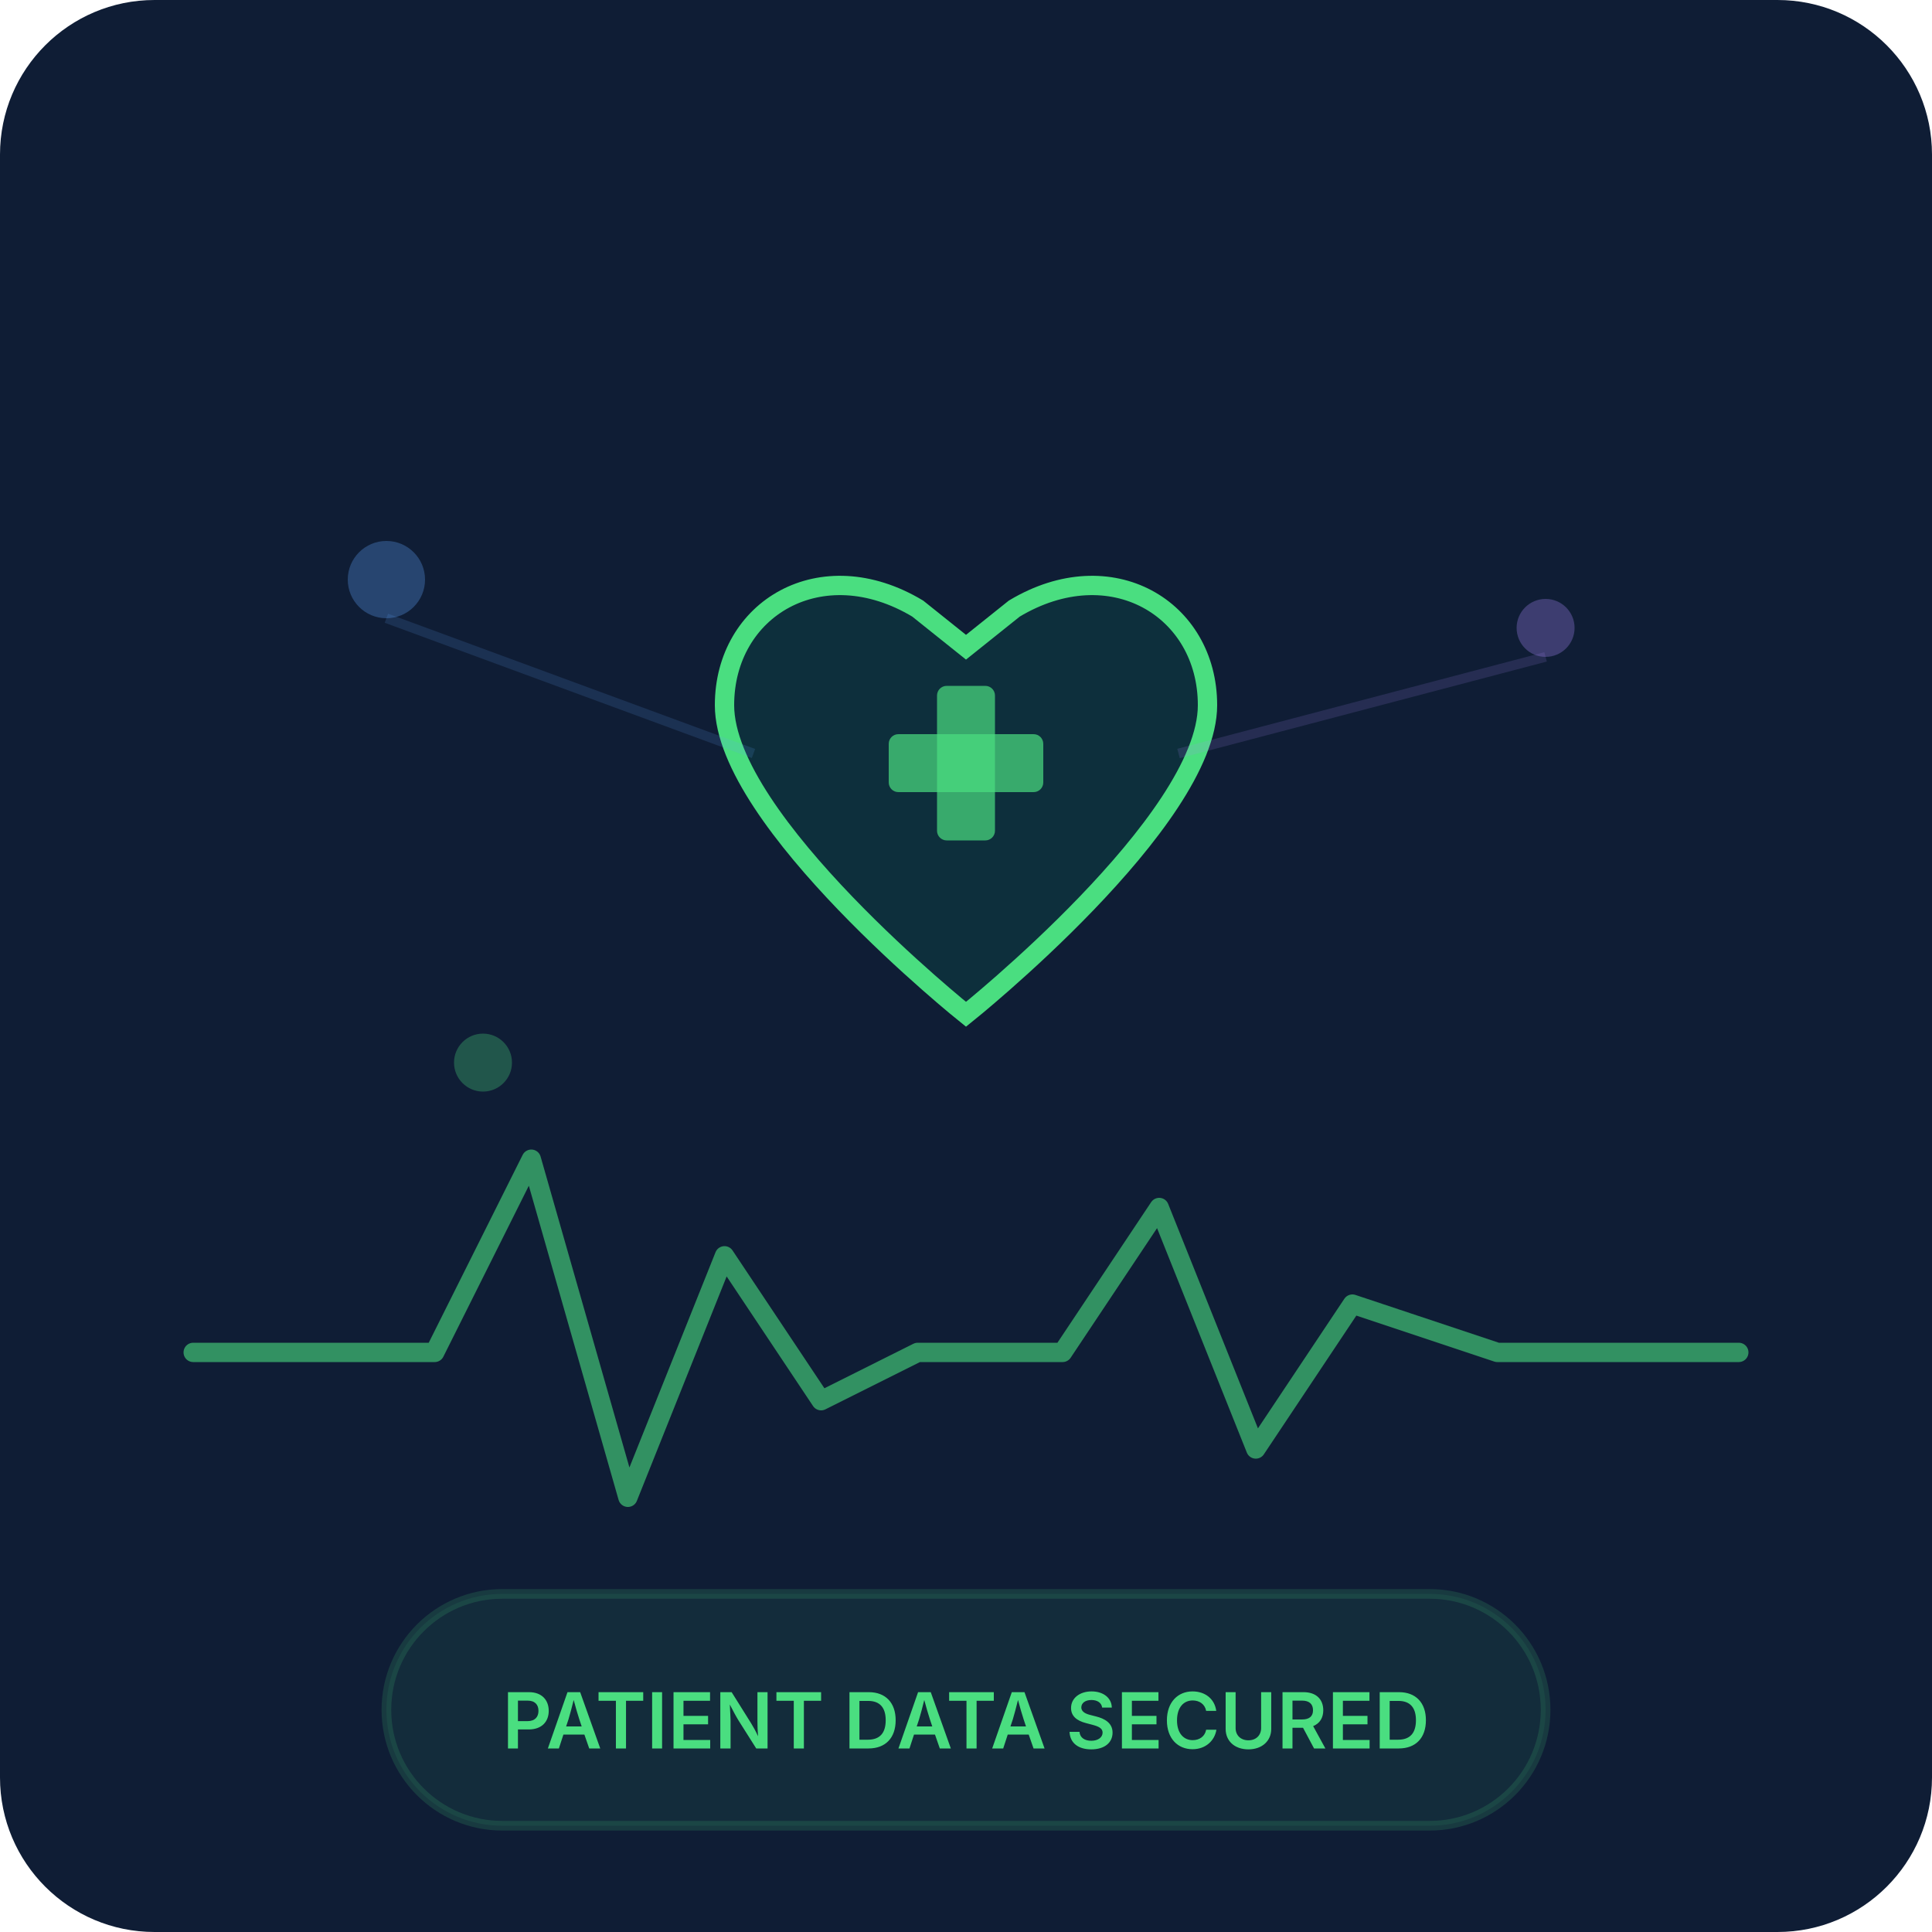
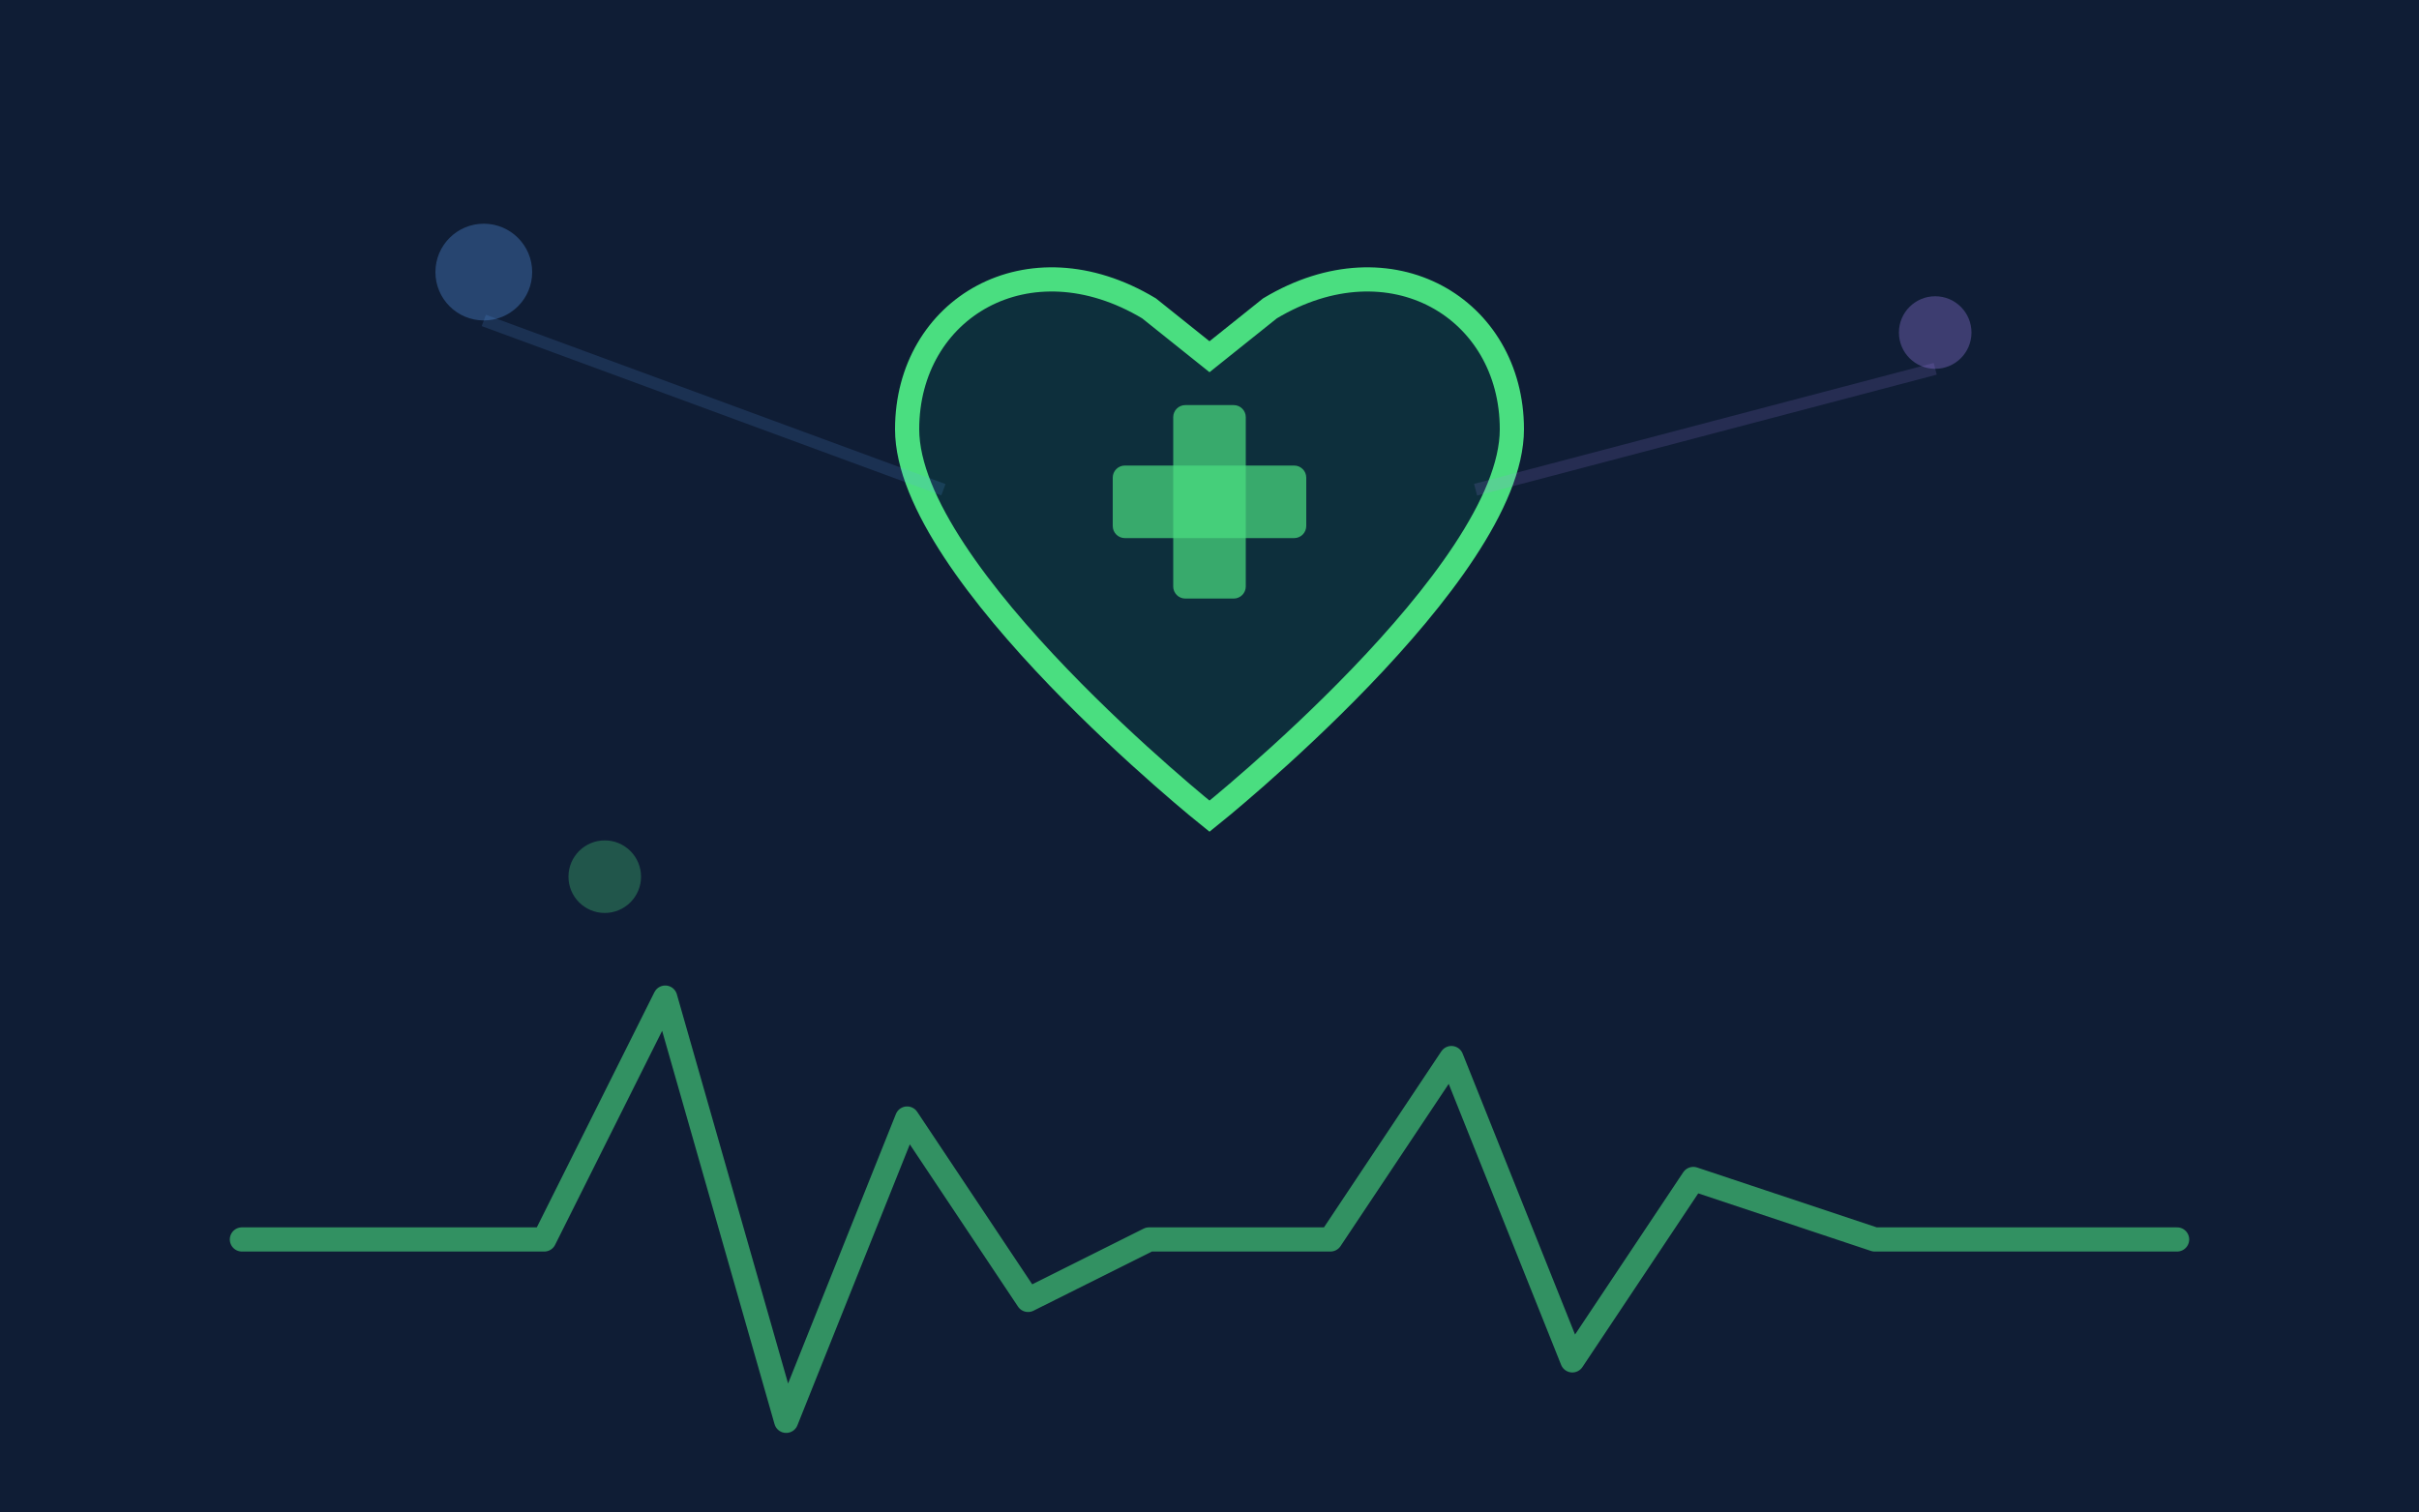
- <svg xmlns="http://www.w3.org/2000/svg" viewBox="0 0 200 200" fill="none">
-   <defs>
-     <linearGradient id="hGrad" x1="0%" y1="0%" x2="100%" y2="100%">
-       <stop offset="0%" style="stop-color:#059669" />
-       <stop offset="100%" style="stop-color:#2563eb" />
-     </linearGradient>
-   </defs>
-   <rect width="200" height="200" rx="16" fill="#0f1d35" />
-   <g transform="translate(100, 85)">
-     <path d="M0,20 C0,20 -25,0 -25,-12 C-25,-22 -15,-28 -5,-22 L0,-18 L5,-22 C15,-28 25,-22 25,-12 C25,0 0,20 0,20 Z" fill="rgba(5,150,105,0.15)" stroke="#4ade80" stroke-width="2" />
-     <rect x="-3" y="-14" width="6" height="16" rx="1" fill="#4ade80" opacity="0.7" />
-     <rect x="-8" y="-9" width="16" height="6" rx="1" fill="#4ade80" opacity="0.7" />
+ <svg xmlns="http://www.w3.org/2000/svg" viewBox="0 0 320 200" fill="none">
+   <g transform="translate(0,-60) scale(1.6)">
+     <defs>
+       <linearGradient id="hGrad" x1="0%" y1="0%" x2="100%" y2="100%">
+         <stop offset="0%" style="stop-color:#059669" />
+         <stop offset="100%" style="stop-color:#2563eb" />
+       </linearGradient>
+     </defs>
+     <rect width="200" height="200" rx="16" fill="#0f1d35" />
+     <g transform="translate(100, 85)">
+       <path d="M0,20 C0,20 -25,0 -25,-12 C-25,-22 -15,-28 -5,-22 L0,-18 L5,-22 C15,-28 25,-22 25,-12 C25,0 0,20 0,20 Z" fill="rgba(5,150,105,0.15)" stroke="#4ade80" stroke-width="2" />
+       <rect x="-3" y="-14" width="6" height="16" rx="1" fill="#4ade80" opacity="0.7" />
+       <rect x="-8" y="-9" width="16" height="6" rx="1" fill="#4ade80" opacity="0.7" />
+     </g>
+     <polyline points="20,140 45,140 55,120 65,155 75,130 85,145 95,140 110,140 120,125 130,150 140,135 155,140 180,140" fill="none" stroke="#4ade80" stroke-width="2" stroke-linecap="round" stroke-linejoin="round" opacity="0.6">
+       <animate attributeName="stroke-dashoffset" values="400;0" dur="3s" repeatCount="indefinite" />
+       <animate attributeName="stroke-dasharray" values="0,400;400,0" dur="3s" repeatCount="indefinite" />
+     </polyline>
+     <circle cx="40" cy="60" r="4" fill="rgba(96,165,250,0.3)">
+       <animate attributeName="opacity" values="0.2;0.5;0.2" dur="3s" repeatCount="indefinite" />
+     </circle>
+     <circle cx="160" cy="65" r="3" fill="rgba(167,139,250,0.3)">
+       <animate attributeName="opacity" values="0.3;0.6;0.3" dur="2.5s" repeatCount="indefinite" />
+     </circle>
+     <circle cx="50" cy="110" r="3" fill="rgba(74,222,128,0.3)">
+       <animate attributeName="opacity" values="0.2;0.4;0.2" dur="4s" repeatCount="indefinite" />
+     </circle>
+     <line x1="40" y1="64" x2="78" y2="78" stroke="rgba(96,165,250,0.15)" stroke-width="1" />
+     <line x1="160" y1="68" x2="122" y2="78" stroke="rgba(167,139,250,0.15)" stroke-width="1" />
+     <rect x="40" y="165" width="120" height="24" rx="12" fill="rgba(74,222,128,0.08)" stroke="rgba(74,222,128,0.15)" stroke-width="1" />
+     <text x="100" y="181" text-anchor="middle" fill="#4ade80" font-family="Inter,sans-serif" font-size="8" font-weight="600">PATIENT DATA SECURED</text>
  </g>
-   <polyline points="20,140 45,140 55,120 65,155 75,130 85,145 95,140 110,140 120,125 130,150 140,135 155,140 180,140" fill="none" stroke="#4ade80" stroke-width="2" stroke-linecap="round" stroke-linejoin="round" opacity="0.6">
-     <animate attributeName="stroke-dashoffset" values="400;0" dur="3s" repeatCount="indefinite" />
-     <animate attributeName="stroke-dasharray" values="0,400;400,0" dur="3s" repeatCount="indefinite" />
-   </polyline>
-   <circle cx="40" cy="60" r="4" fill="rgba(96,165,250,0.3)">
-     <animate attributeName="opacity" values="0.2;0.5;0.2" dur="3s" repeatCount="indefinite" />
-   </circle>
-   <circle cx="160" cy="65" r="3" fill="rgba(167,139,250,0.3)">
-     <animate attributeName="opacity" values="0.3;0.6;0.3" dur="2.5s" repeatCount="indefinite" />
-   </circle>
-   <circle cx="50" cy="110" r="3" fill="rgba(74,222,128,0.3)">
-     <animate attributeName="opacity" values="0.2;0.4;0.2" dur="4s" repeatCount="indefinite" />
-   </circle>
-   <line x1="40" y1="64" x2="78" y2="78" stroke="rgba(96,165,250,0.15)" stroke-width="1" />
-   <line x1="160" y1="68" x2="122" y2="78" stroke="rgba(167,139,250,0.15)" stroke-width="1" />
-   <rect x="40" y="165" width="120" height="24" rx="12" fill="rgba(74,222,128,0.08)" stroke="rgba(74,222,128,0.15)" stroke-width="1" />
-   <text x="100" y="181" text-anchor="middle" fill="#4ade80" font-family="Inter,sans-serif" font-size="8" font-weight="600">PATIENT DATA SECURED</text>
</svg>
